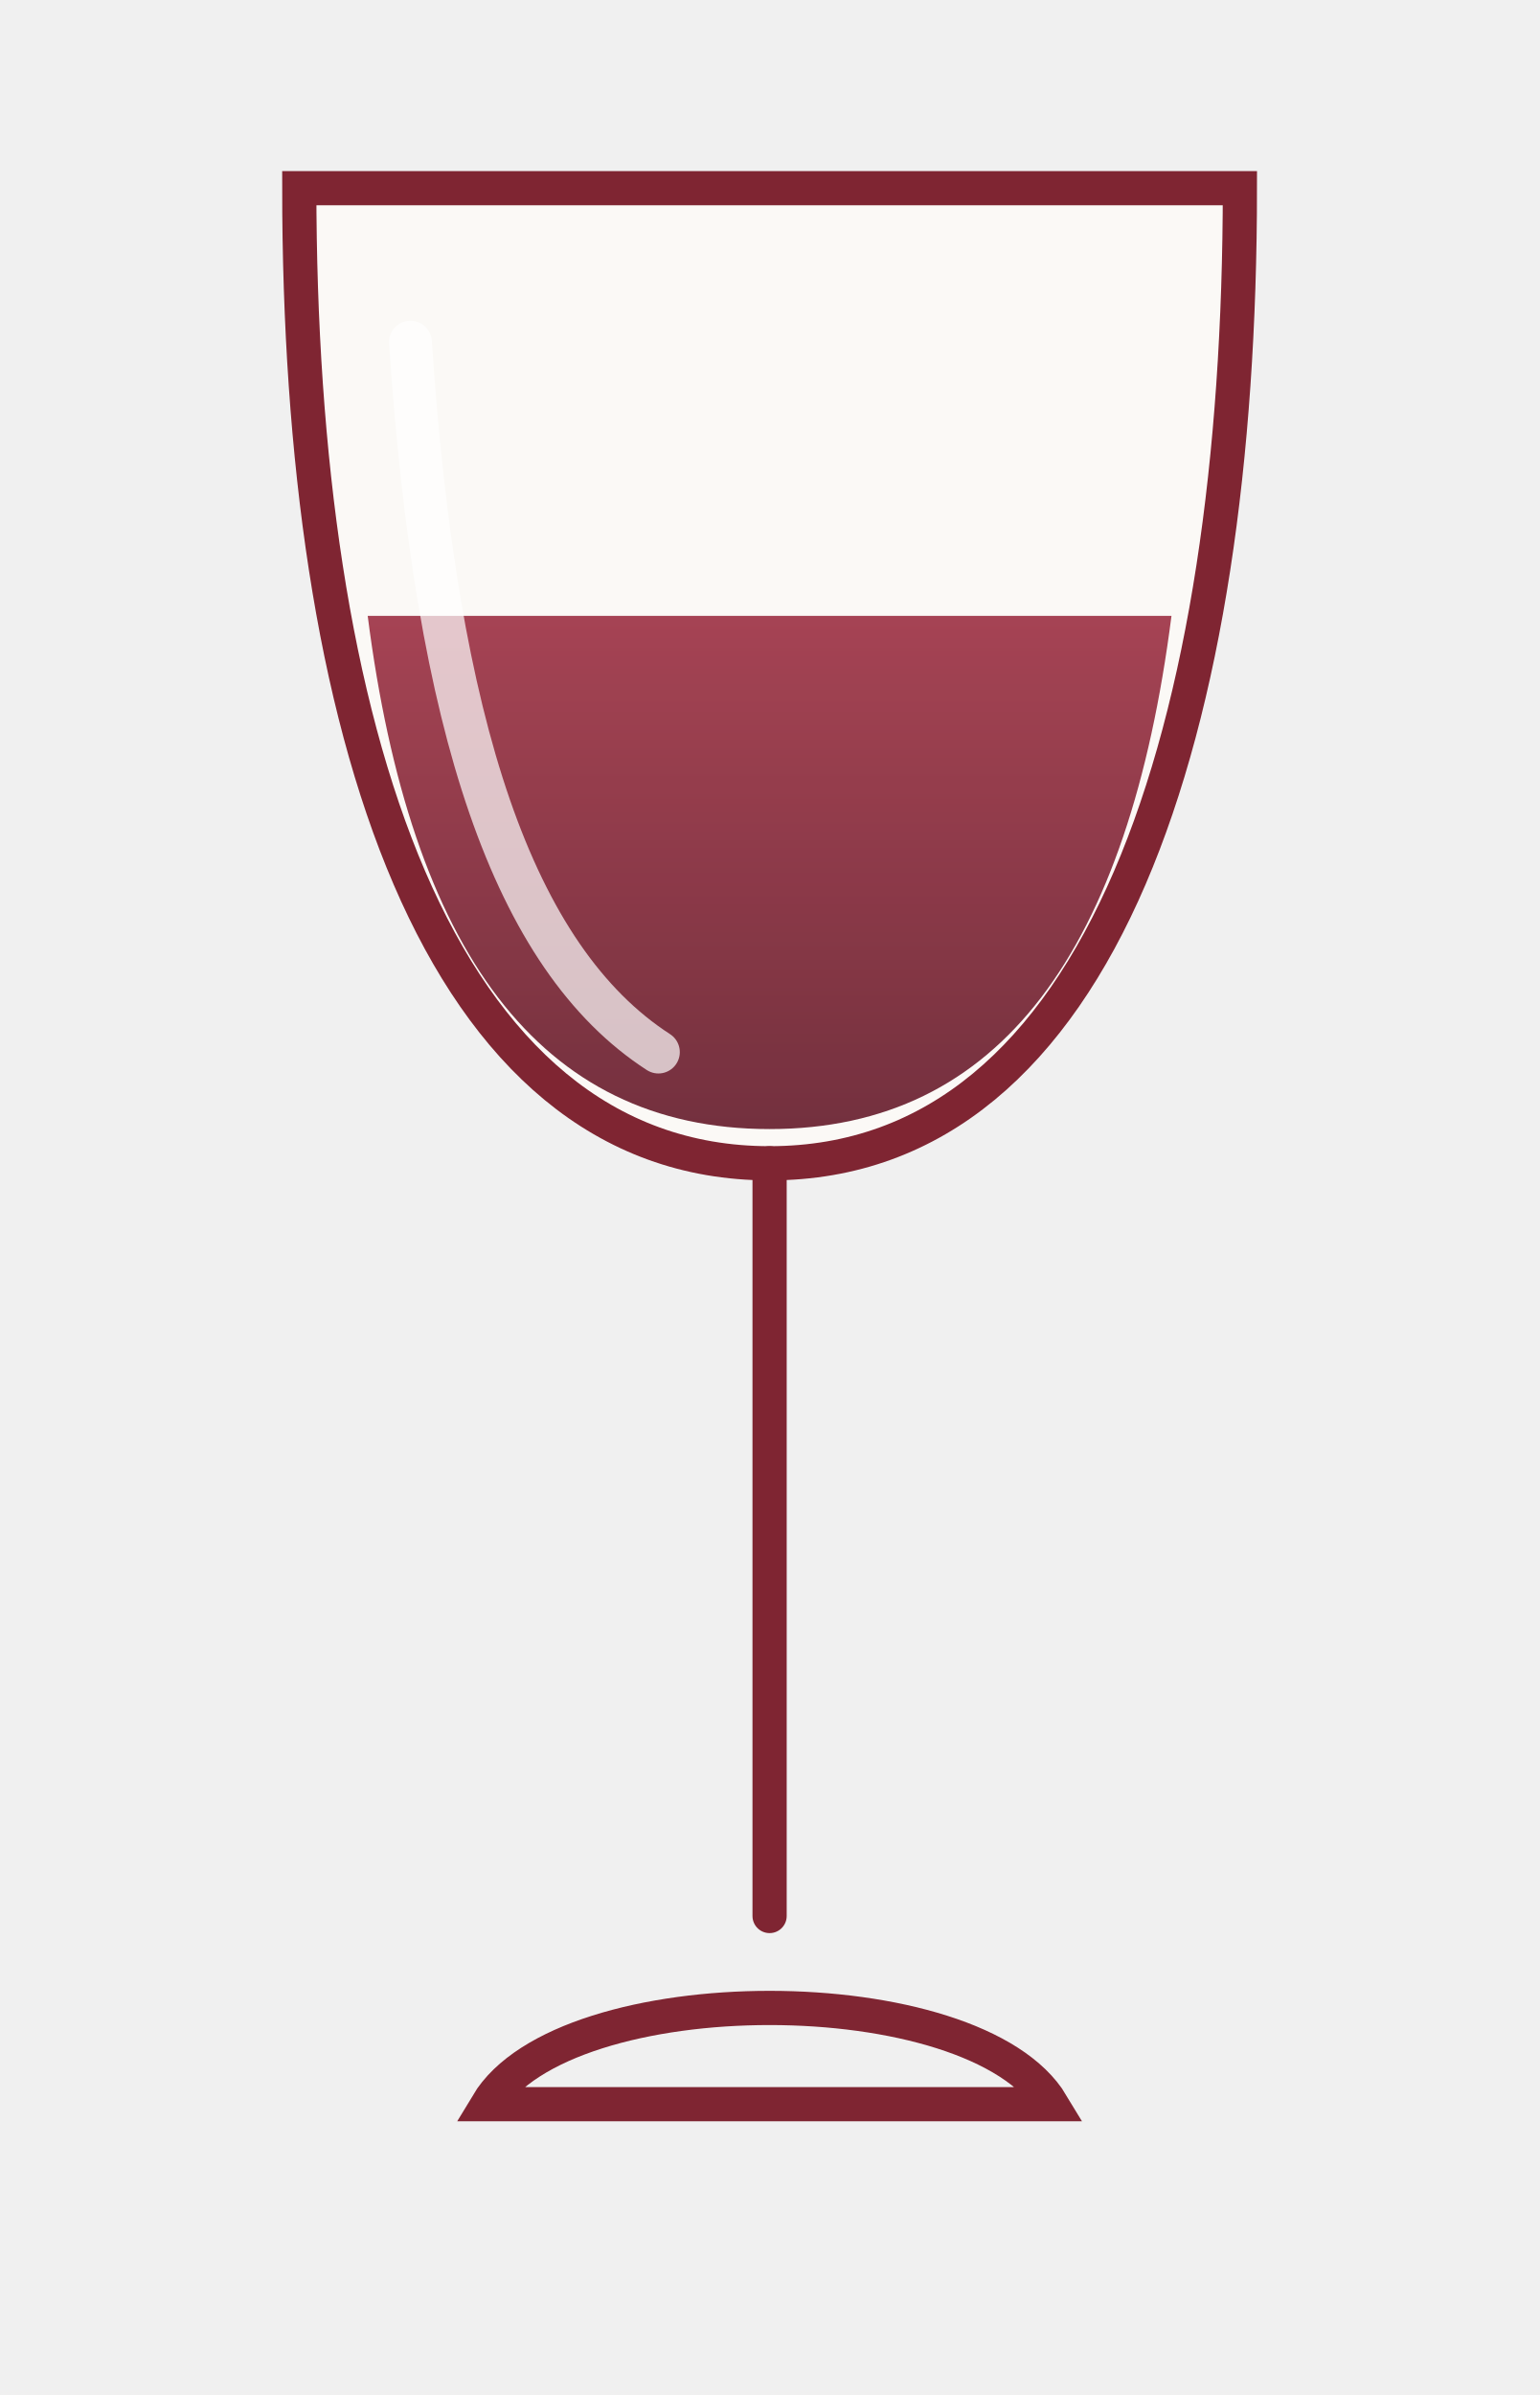
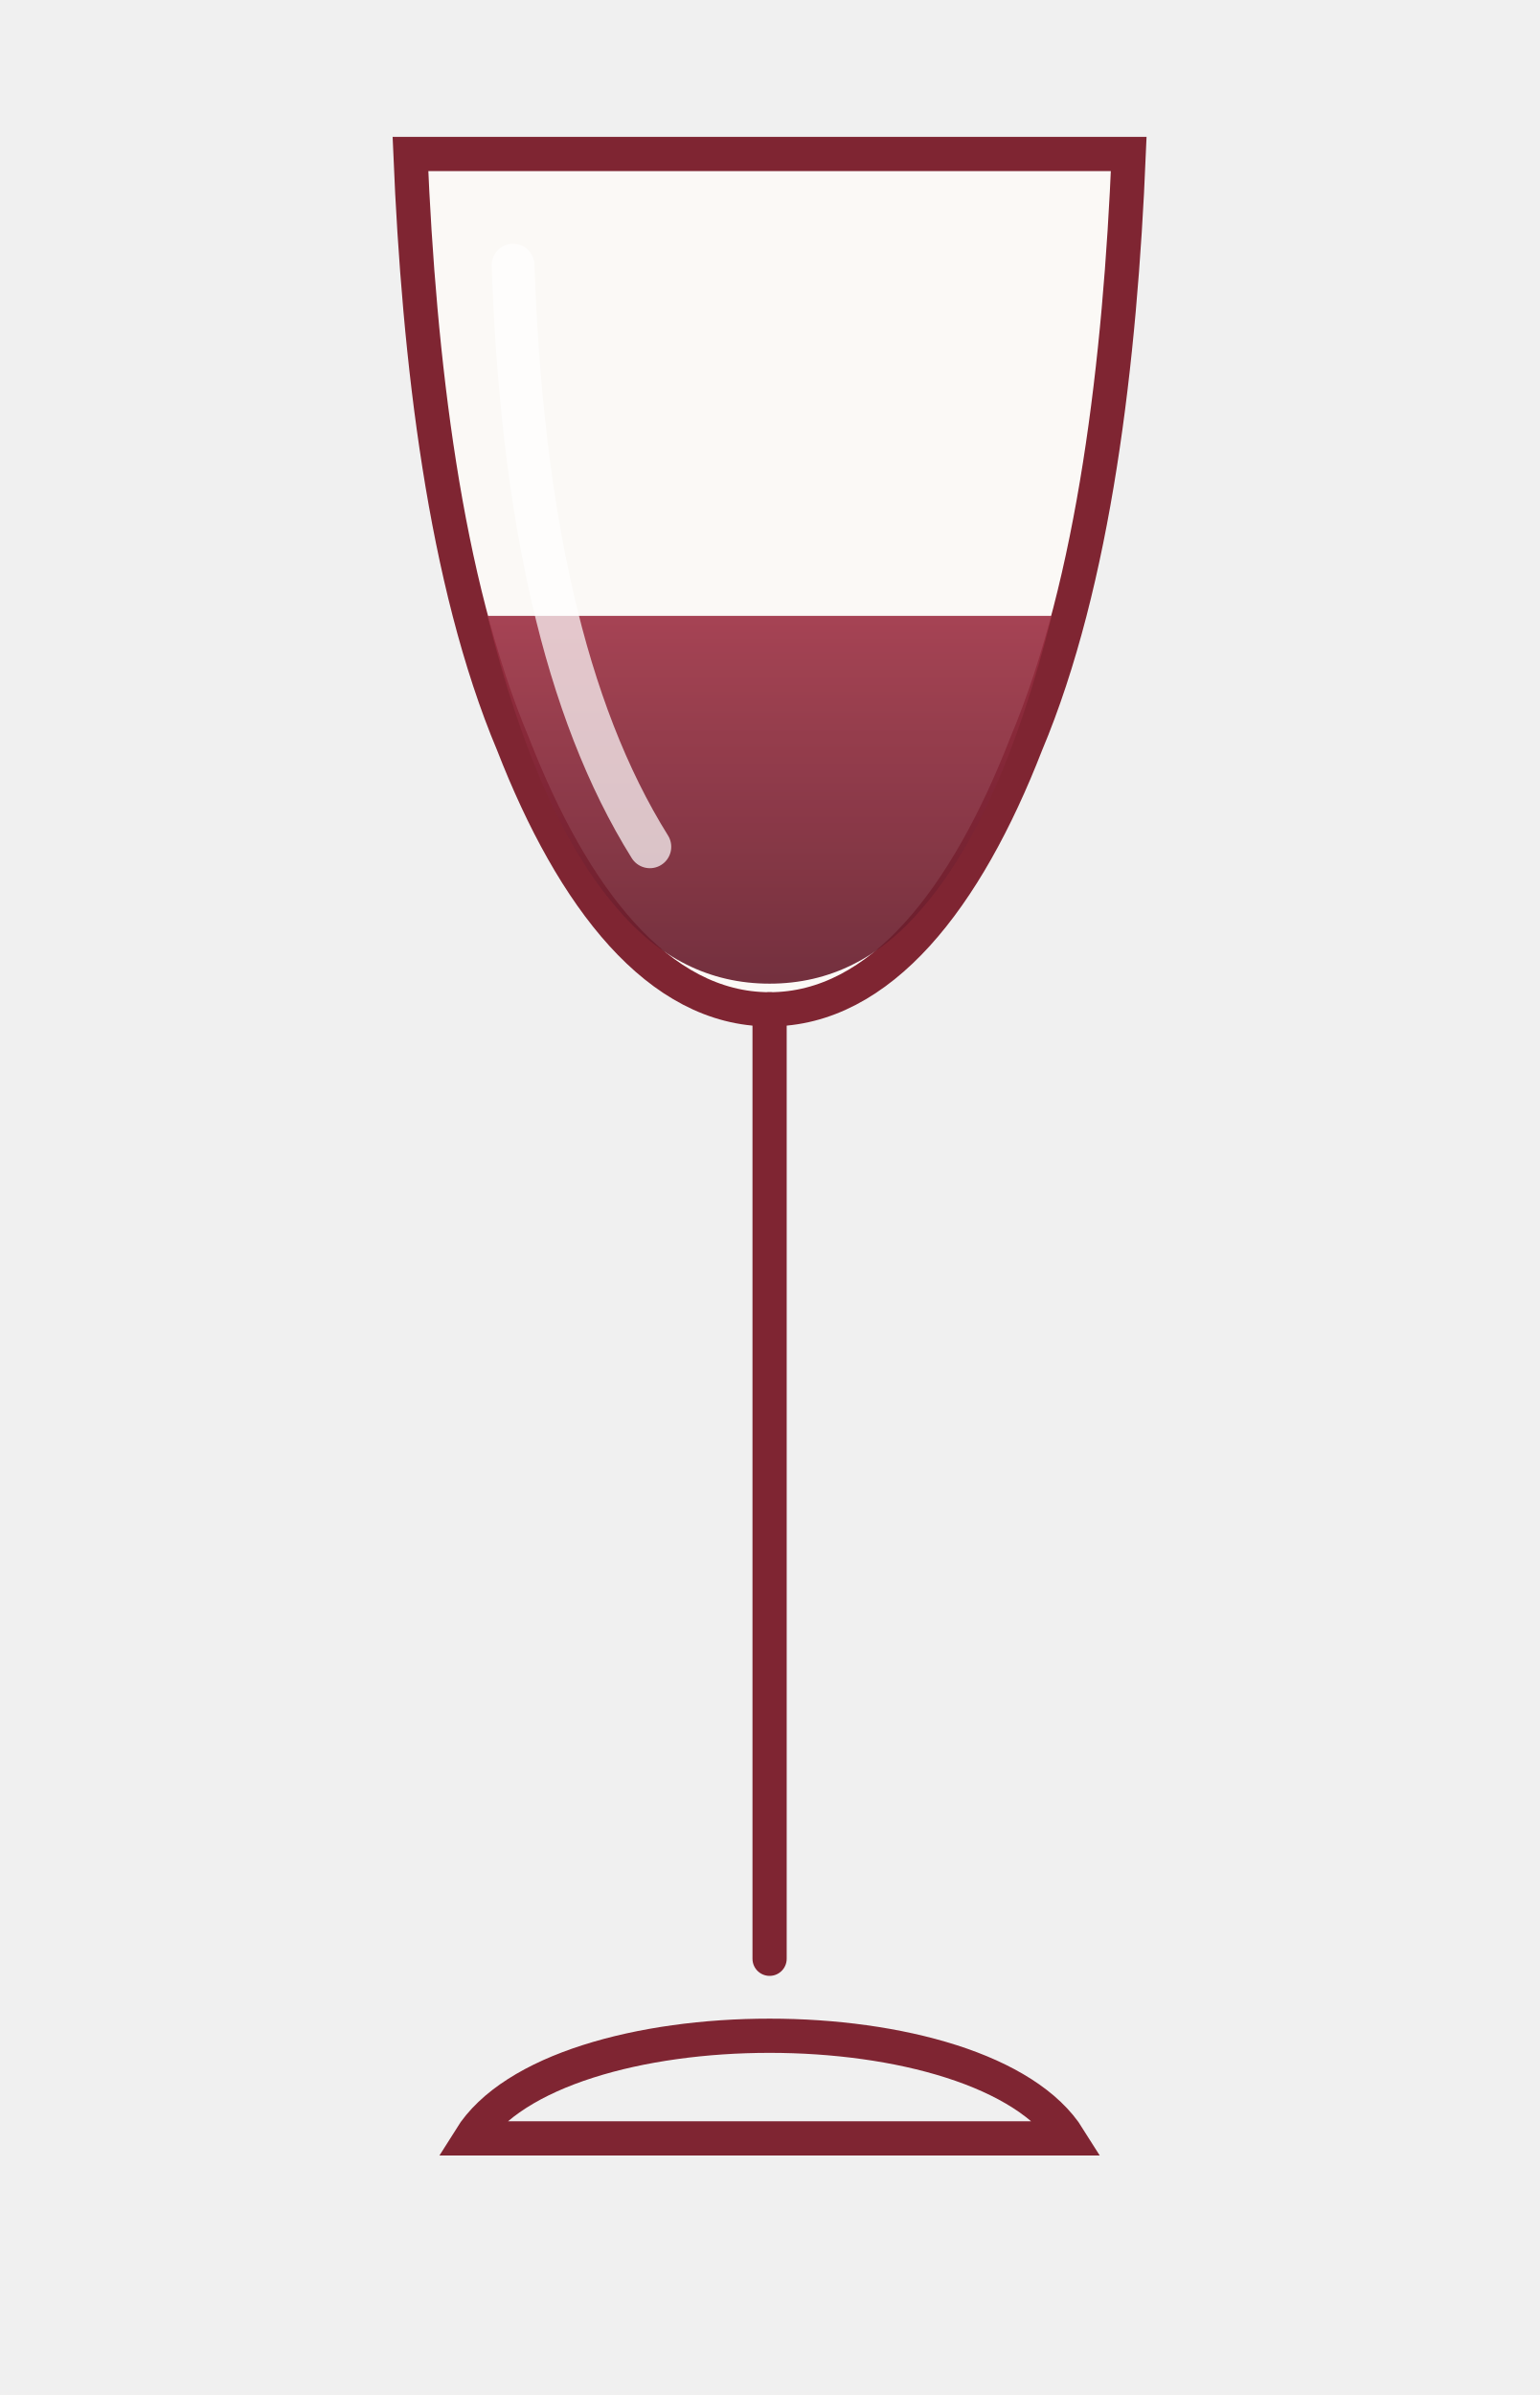
<svg xmlns="http://www.w3.org/2000/svg" viewBox="0 0 180 280" role="img" aria-labelledby="t d">
  <defs>
    <linearGradient id="g" x1="0" y1="0" x2="0" y2="1">
      <stop offset="0" stop-color="#9c3042" />
      <stop offset="1" stop-color="#641b2a" />
    </linearGradient>
  </defs>
-   <path d="M35 22h110c0 63-16 114-55 114S35 85 35 22Z" fill="#fffdf8" fill-opacity=".72" stroke="#7f2532" stroke-width="4" />
-   <path d="M43 72h94c-5 39-20 60-47 60S48 111 43 72Z" fill="url(#g)" opacity=".9" />
-   <path d="M90 136v88M57 246c9-15 57-15 66 0Z" fill="none" stroke="#7f2532" stroke-width="4" stroke-linecap="round" />
-   <path d="M48 40c3 45 12 72 29 83" fill="none" stroke="#fff" stroke-width="5" stroke-linecap="round" opacity=".7" />
+   <path d="M48 18h84c-1 24-4 50-12 69-7 18-17 31-30 31S67 105 60 87C52 68 49 42 48 18Z" fill="#fffdf8" fill-opacity=".72" stroke="#7f2532" stroke-width="4" />
+   <path d="M57 72h66c-4 16-9 27-15 34-5 6-11 9-18 9s-13-3-18-9c-6-7-11-18-15-34Z" fill="url(#g)" opacity=".9" />
+   <path d="M90 118v111M55 250c10-16 60-16 70 0Z" fill="none" stroke="#7f2532" stroke-width="4" stroke-linecap="round" />
+   <path d="M60 31c1 29 6 52 16 68" fill="none" stroke="#fff" stroke-width="5" stroke-linecap="round" opacity=".7" />
</svg>
